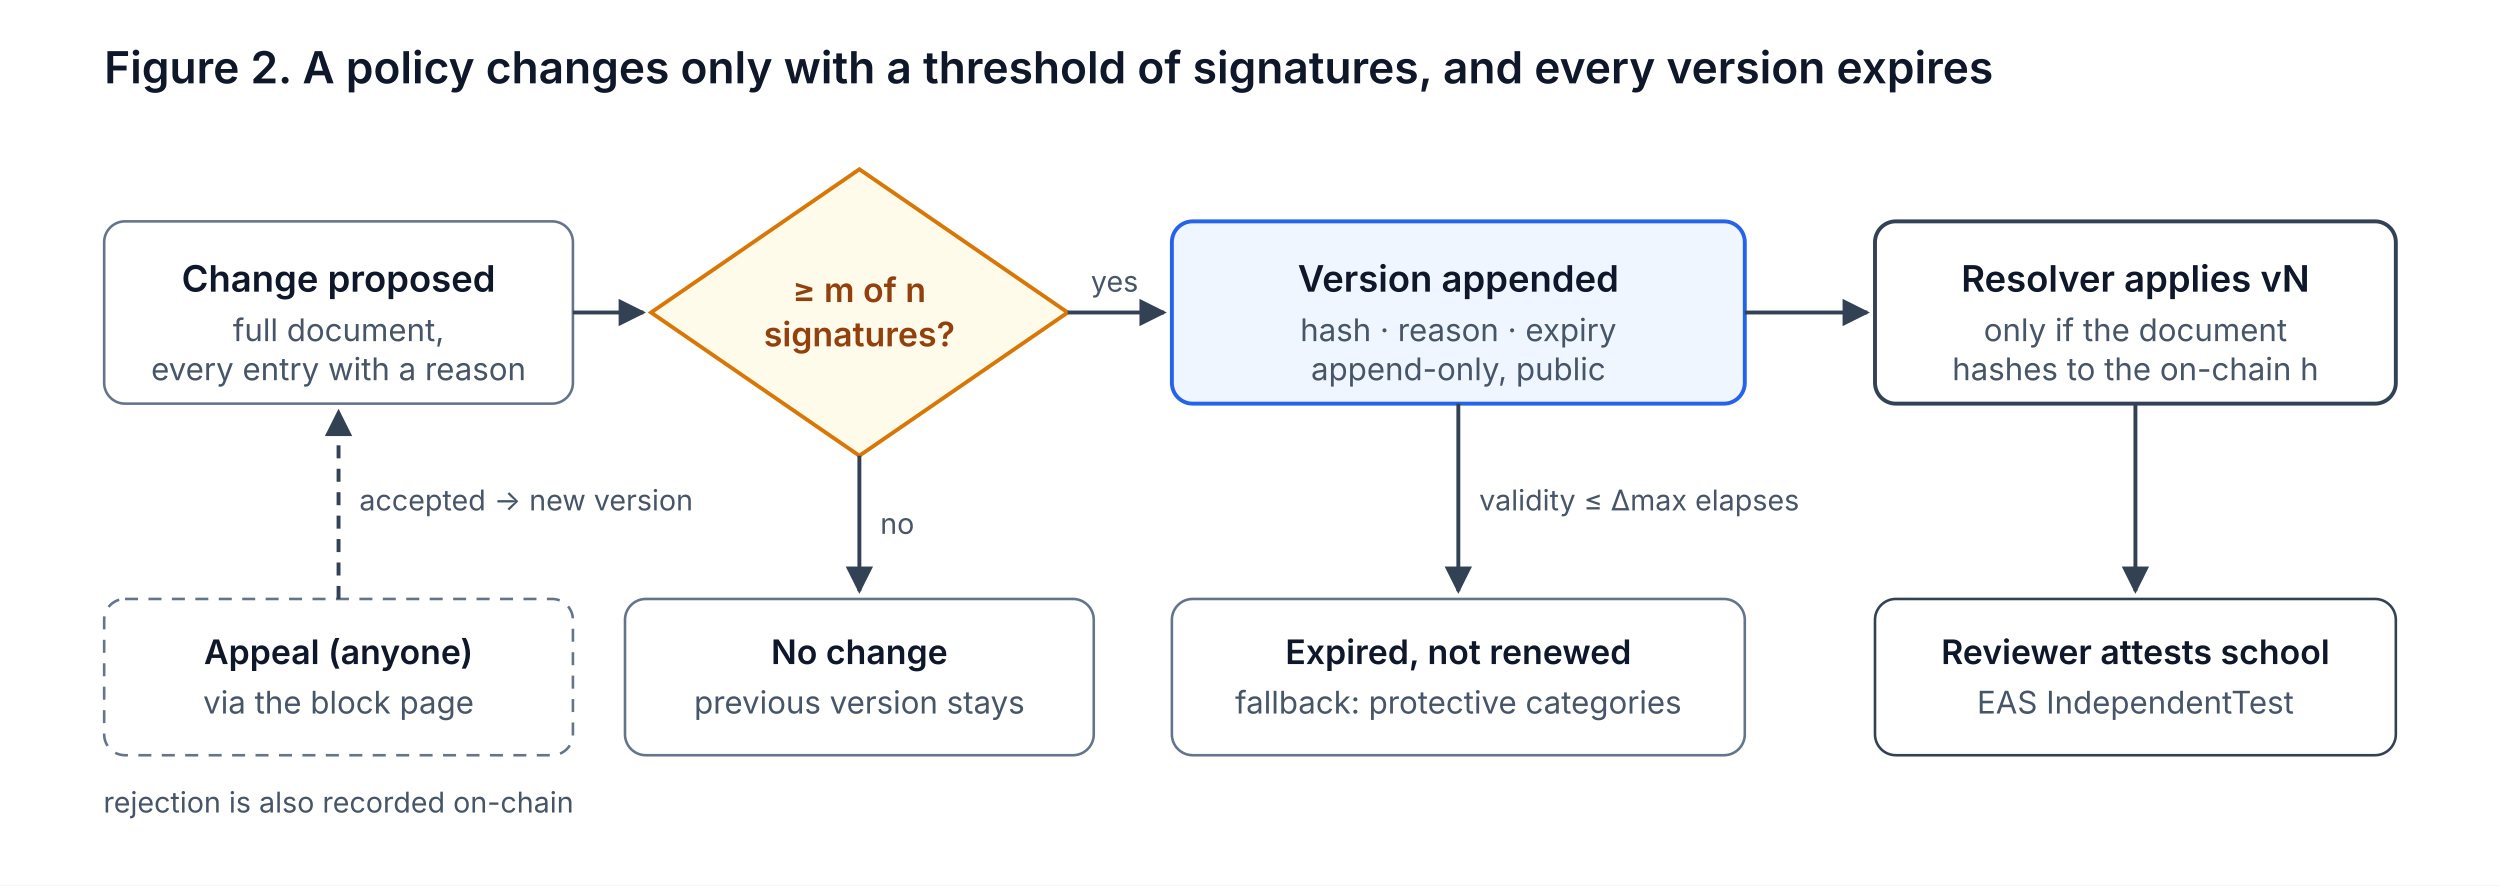
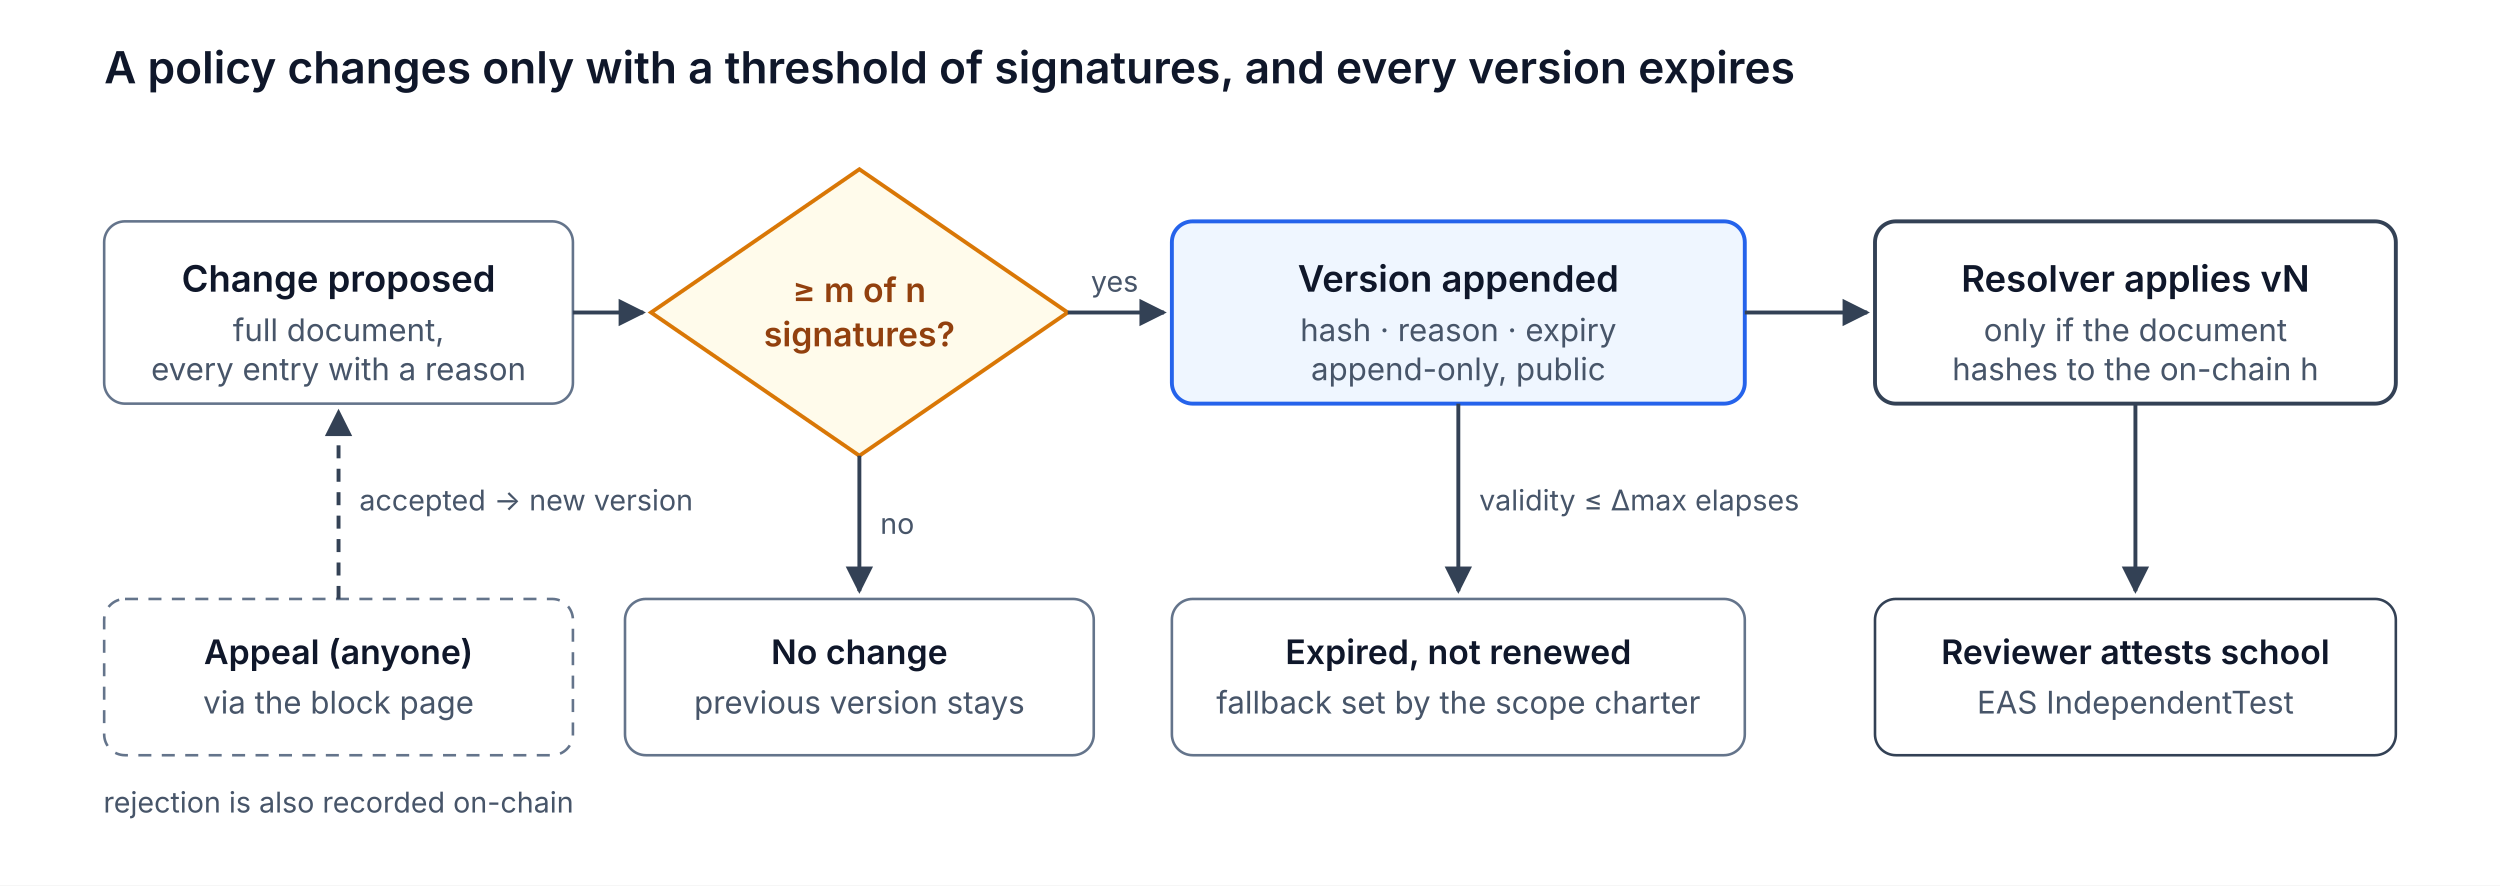
<svg xmlns="http://www.w3.org/2000/svg" viewBox="0 0 960 340" width="960" height="340" font-family="Inter, -apple-system, 'Segoe UI', Helvetica, Arial, sans-serif">
  <defs>
    <marker id="a" viewBox="0 0 10 10" refX="9" refY="5" markerWidth="7" markerHeight="7" orient="auto-start-reverse">
      <path d="M0,0 L10,5 L0,10 z" fill="#334155" />
    </marker>
  </defs>
  <rect width="960" height="340" fill="#ffffff" />
-   <text x="40" y="32" font-size="17" font-weight="600" fill="#0f172a">Figure 2. A policy changes only with a threshold of signatures, and every version expires</text>
+   <text x="40" y="32" font-size="17" font-weight="600" fill="#0f172a">A policy changes only with a threshold of signatures, and every version expires</text>
  <rect x="40" y="85" width="180" height="70" rx="8" fill="#fff" stroke="#64748b" />
  <text x="130" y="112" font-size="14" font-weight="600" fill="#0f172a" text-anchor="middle">Change proposed</text>
  <text x="130" y="131" font-size="12" fill="#475569" text-anchor="middle">full document,</text>
  <text x="130" y="146" font-size="12" fill="#475569" text-anchor="middle">every entry with a reason</text>
  <polygon points="330,65 410,120 330,175 250,120" fill="#fffbeb" stroke="#d97706" stroke-width="1.5" />
  <text x="330" y="116" font-size="13" font-weight="600" fill="#92400e" text-anchor="middle">≥ m of n</text>
  <text x="330" y="133" font-size="13" font-weight="600" fill="#92400e" text-anchor="middle">signatures?</text>
  <rect x="450" y="85" width="220" height="70" rx="8" fill="#eff6ff" stroke="#2563eb" stroke-width="1.5" />
  <text x="560" y="112" font-size="14" font-weight="600" fill="#0f172a" text-anchor="middle">Version appended</text>
  <text x="560" y="131" font-size="12" fill="#475569" text-anchor="middle">hash · reason · expiry</text>
  <text x="560" y="146" font-size="12" fill="#475569" text-anchor="middle">append-only, public</text>
  <rect x="720" y="85" width="200" height="70" rx="8" fill="#fff" stroke="#334155" stroke-width="1.5" />
  <text x="820" y="112" font-size="14" font-weight="600" fill="#0f172a" text-anchor="middle">Resolver applies vN</text>
  <text x="820" y="131" font-size="12" fill="#475569" text-anchor="middle">only if the document</text>
  <text x="820" y="146" font-size="12" fill="#475569" text-anchor="middle">hashes to the on-chain h</text>
  <rect x="240" y="230" width="180" height="60" rx="8" fill="#fff" stroke="#64748b" />
  <text x="330" y="255" font-size="13" font-weight="600" fill="#0f172a" text-anchor="middle">No change</text>
  <text x="330" y="274" font-size="12" fill="#475569" text-anchor="middle">previous version stays</text>
  <rect x="450" y="230" width="220" height="60" rx="8" fill="#fff" stroke="#64748b" />
  <text x="560" y="255" font-size="13" font-weight="600" fill="#0f172a" text-anchor="middle">Expired, not renewed</text>
-   <text x="560" y="274" font-size="12" fill="#475569" text-anchor="middle">fallback: protective categories</text>
+   <text x="560" y="274" font-size="12" fill="#475569" text-anchor="middle">fallback set by the scope charter</text>
  <rect x="720" y="230" width="200" height="60" rx="8" fill="#fff" stroke="#334155" />
  <text x="820" y="255" font-size="13" font-weight="600" fill="#0f172a" text-anchor="middle">Reviewer attests school</text>
  <text x="820" y="274" font-size="12" fill="#475569" text-anchor="middle">EAS IndependentTest</text>
  <rect x="40" y="230" width="180" height="60" rx="8" fill="#fff" stroke="#64748b" stroke-dasharray="5 4" />
  <text x="130" y="255" font-size="13" font-weight="600" fill="#0f172a" text-anchor="middle">Appeal (anyone)</text>
  <text x="130" y="274" font-size="12" fill="#475569" text-anchor="middle">via the block page</text>
  <text x="130" y="312" font-size="11" fill="#475569" text-anchor="middle">rejection is also recorded on-chain</text>
  <line x1="220" y1="120" x2="247" y2="120" stroke="#334155" stroke-width="1.5" marker-end="url(#a)" />
  <line x1="410" y1="120" x2="447" y2="120" stroke="#334155" stroke-width="1.5" marker-end="url(#a)" />
  <text x="428" y="112" font-size="11" fill="#475569" text-anchor="middle">yes</text>
  <line x1="670" y1="120" x2="717" y2="120" stroke="#334155" stroke-width="1.5" marker-end="url(#a)" />
  <line x1="330" y1="175" x2="330" y2="227" stroke="#334155" stroke-width="1.5" marker-end="url(#a)" />
  <text x="338" y="205" font-size="11" fill="#475569">no</text>
  <line x1="560" y1="155" x2="560" y2="227" stroke="#334155" stroke-width="1.5" marker-end="url(#a)" />
  <text x="568" y="196" font-size="11" fill="#475569">validity ≤ Δmax elapses</text>
  <line x1="820" y1="155" x2="820" y2="227" stroke="#334155" stroke-width="1.5" marker-end="url(#a)" />
  <line x1="130" y1="230" x2="130" y2="158" stroke="#334155" stroke-width="1.5" stroke-dasharray="5 4" marker-end="url(#a)" />
  <text x="138" y="196" font-size="11" fill="#475569">accepted → new version</text>
</svg>
